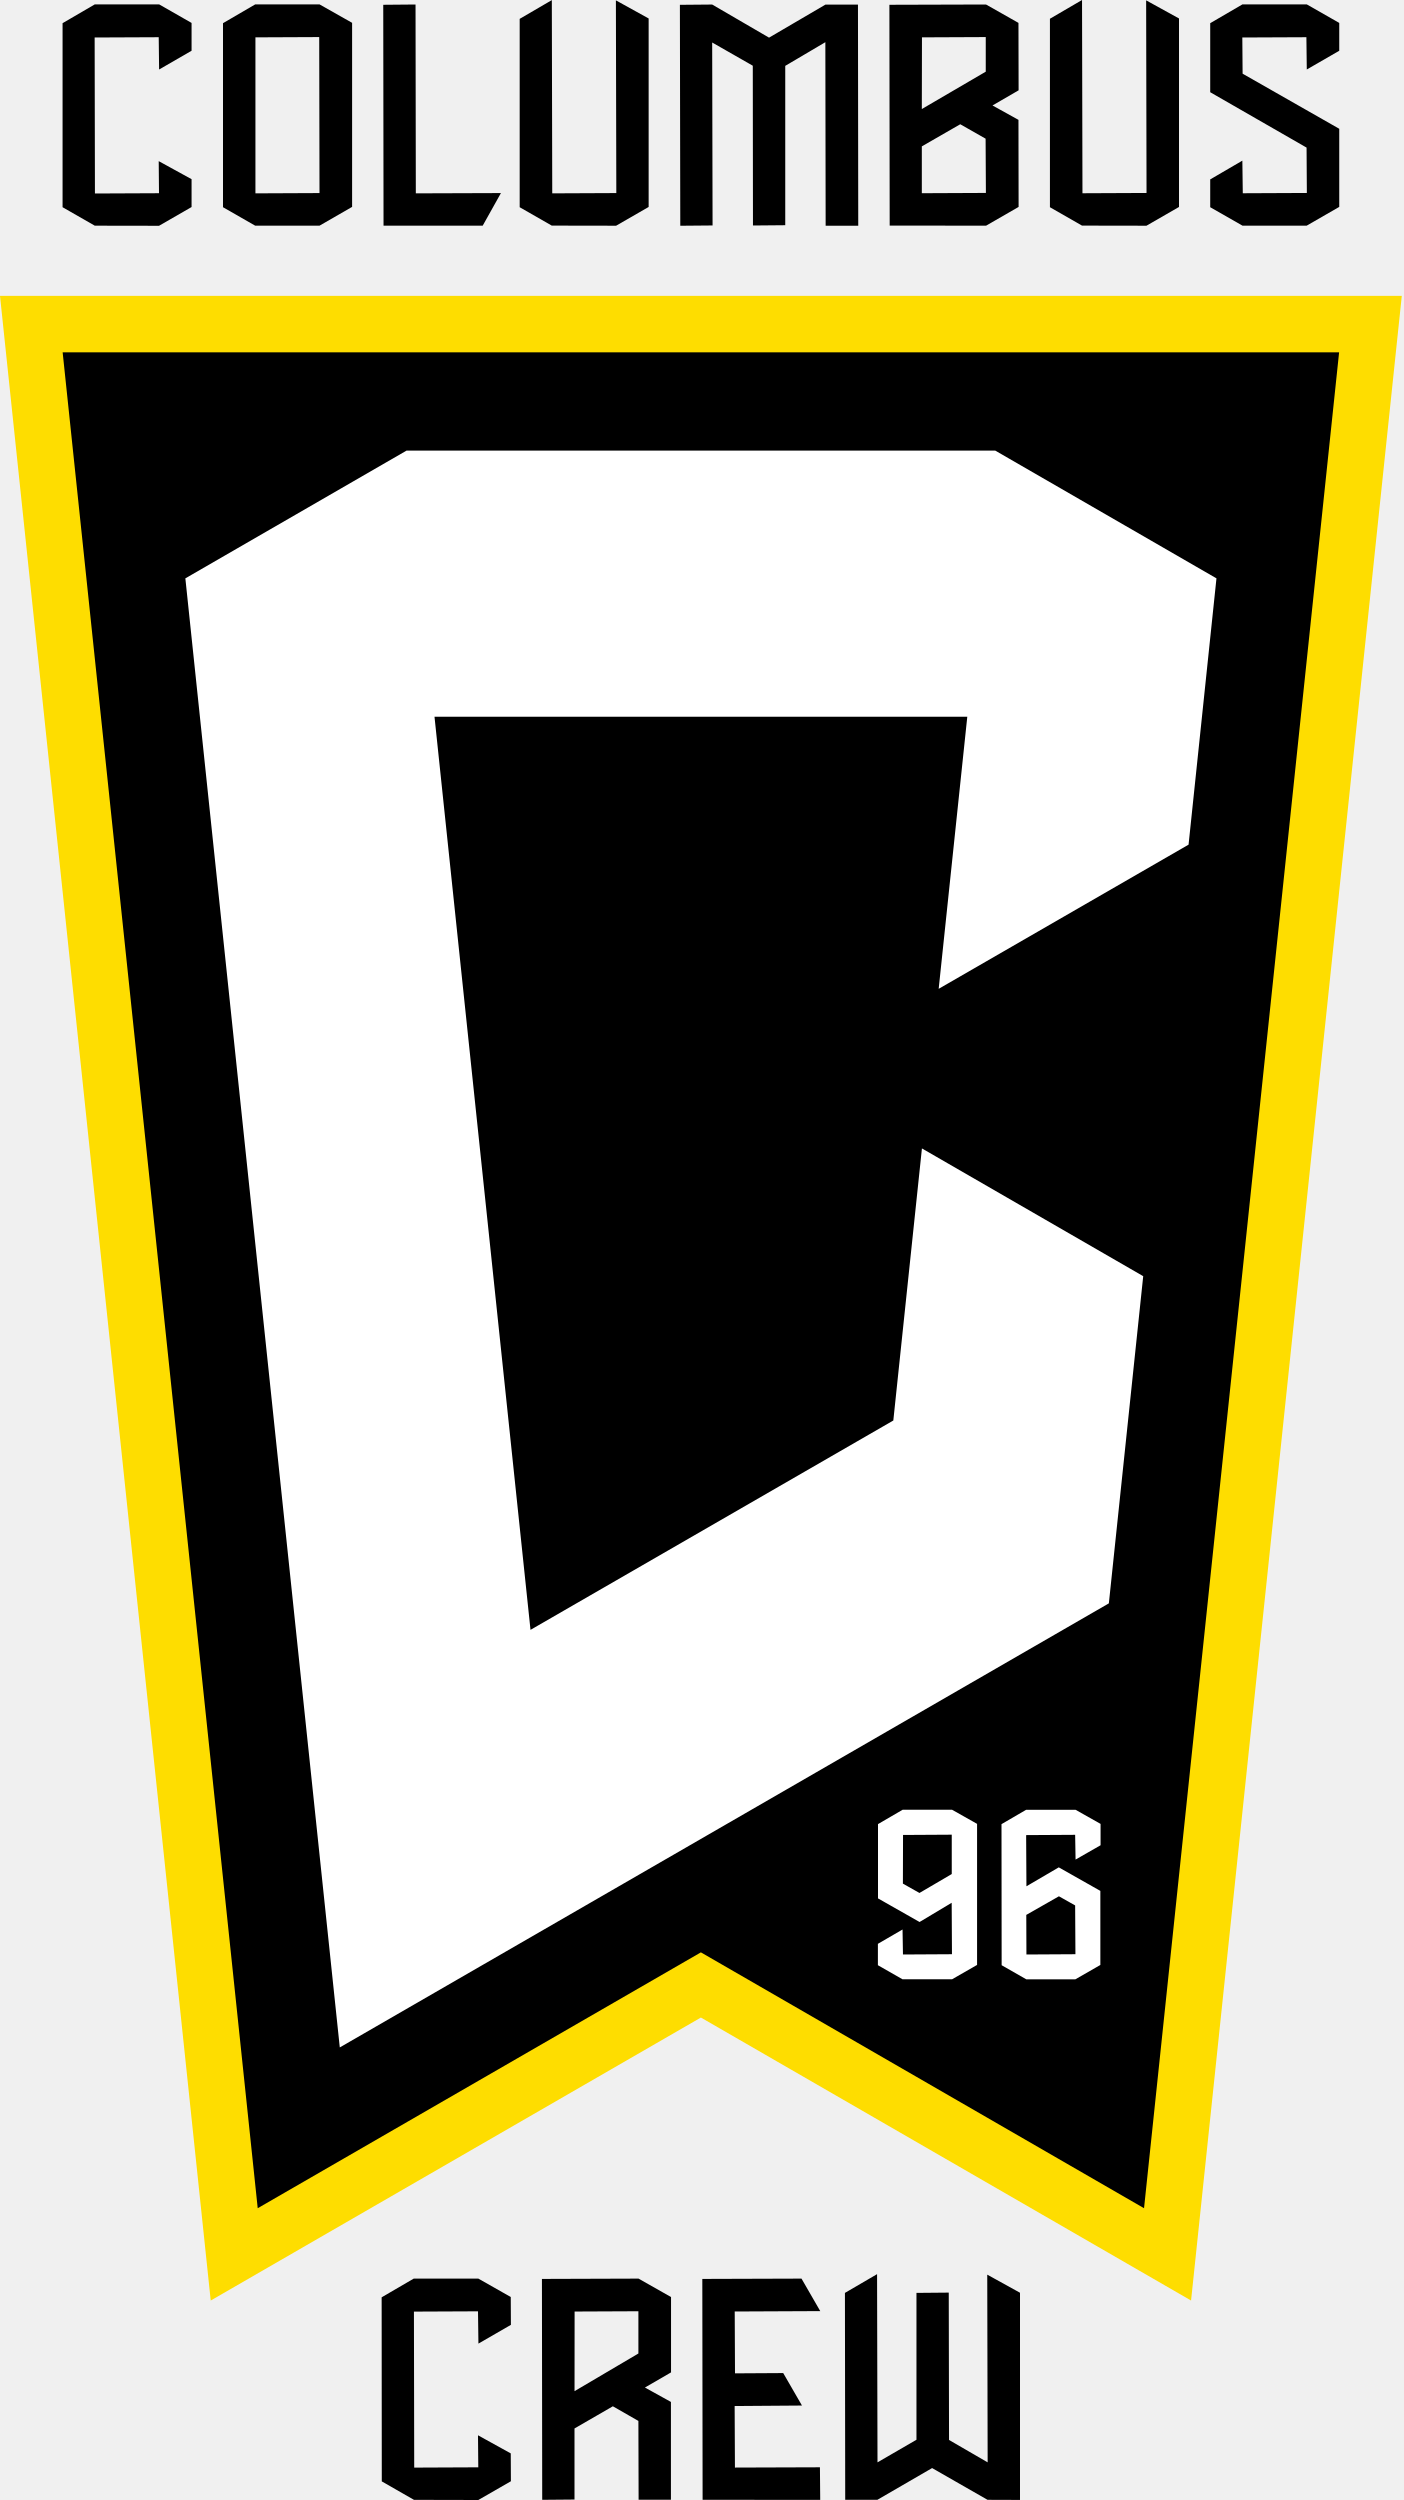
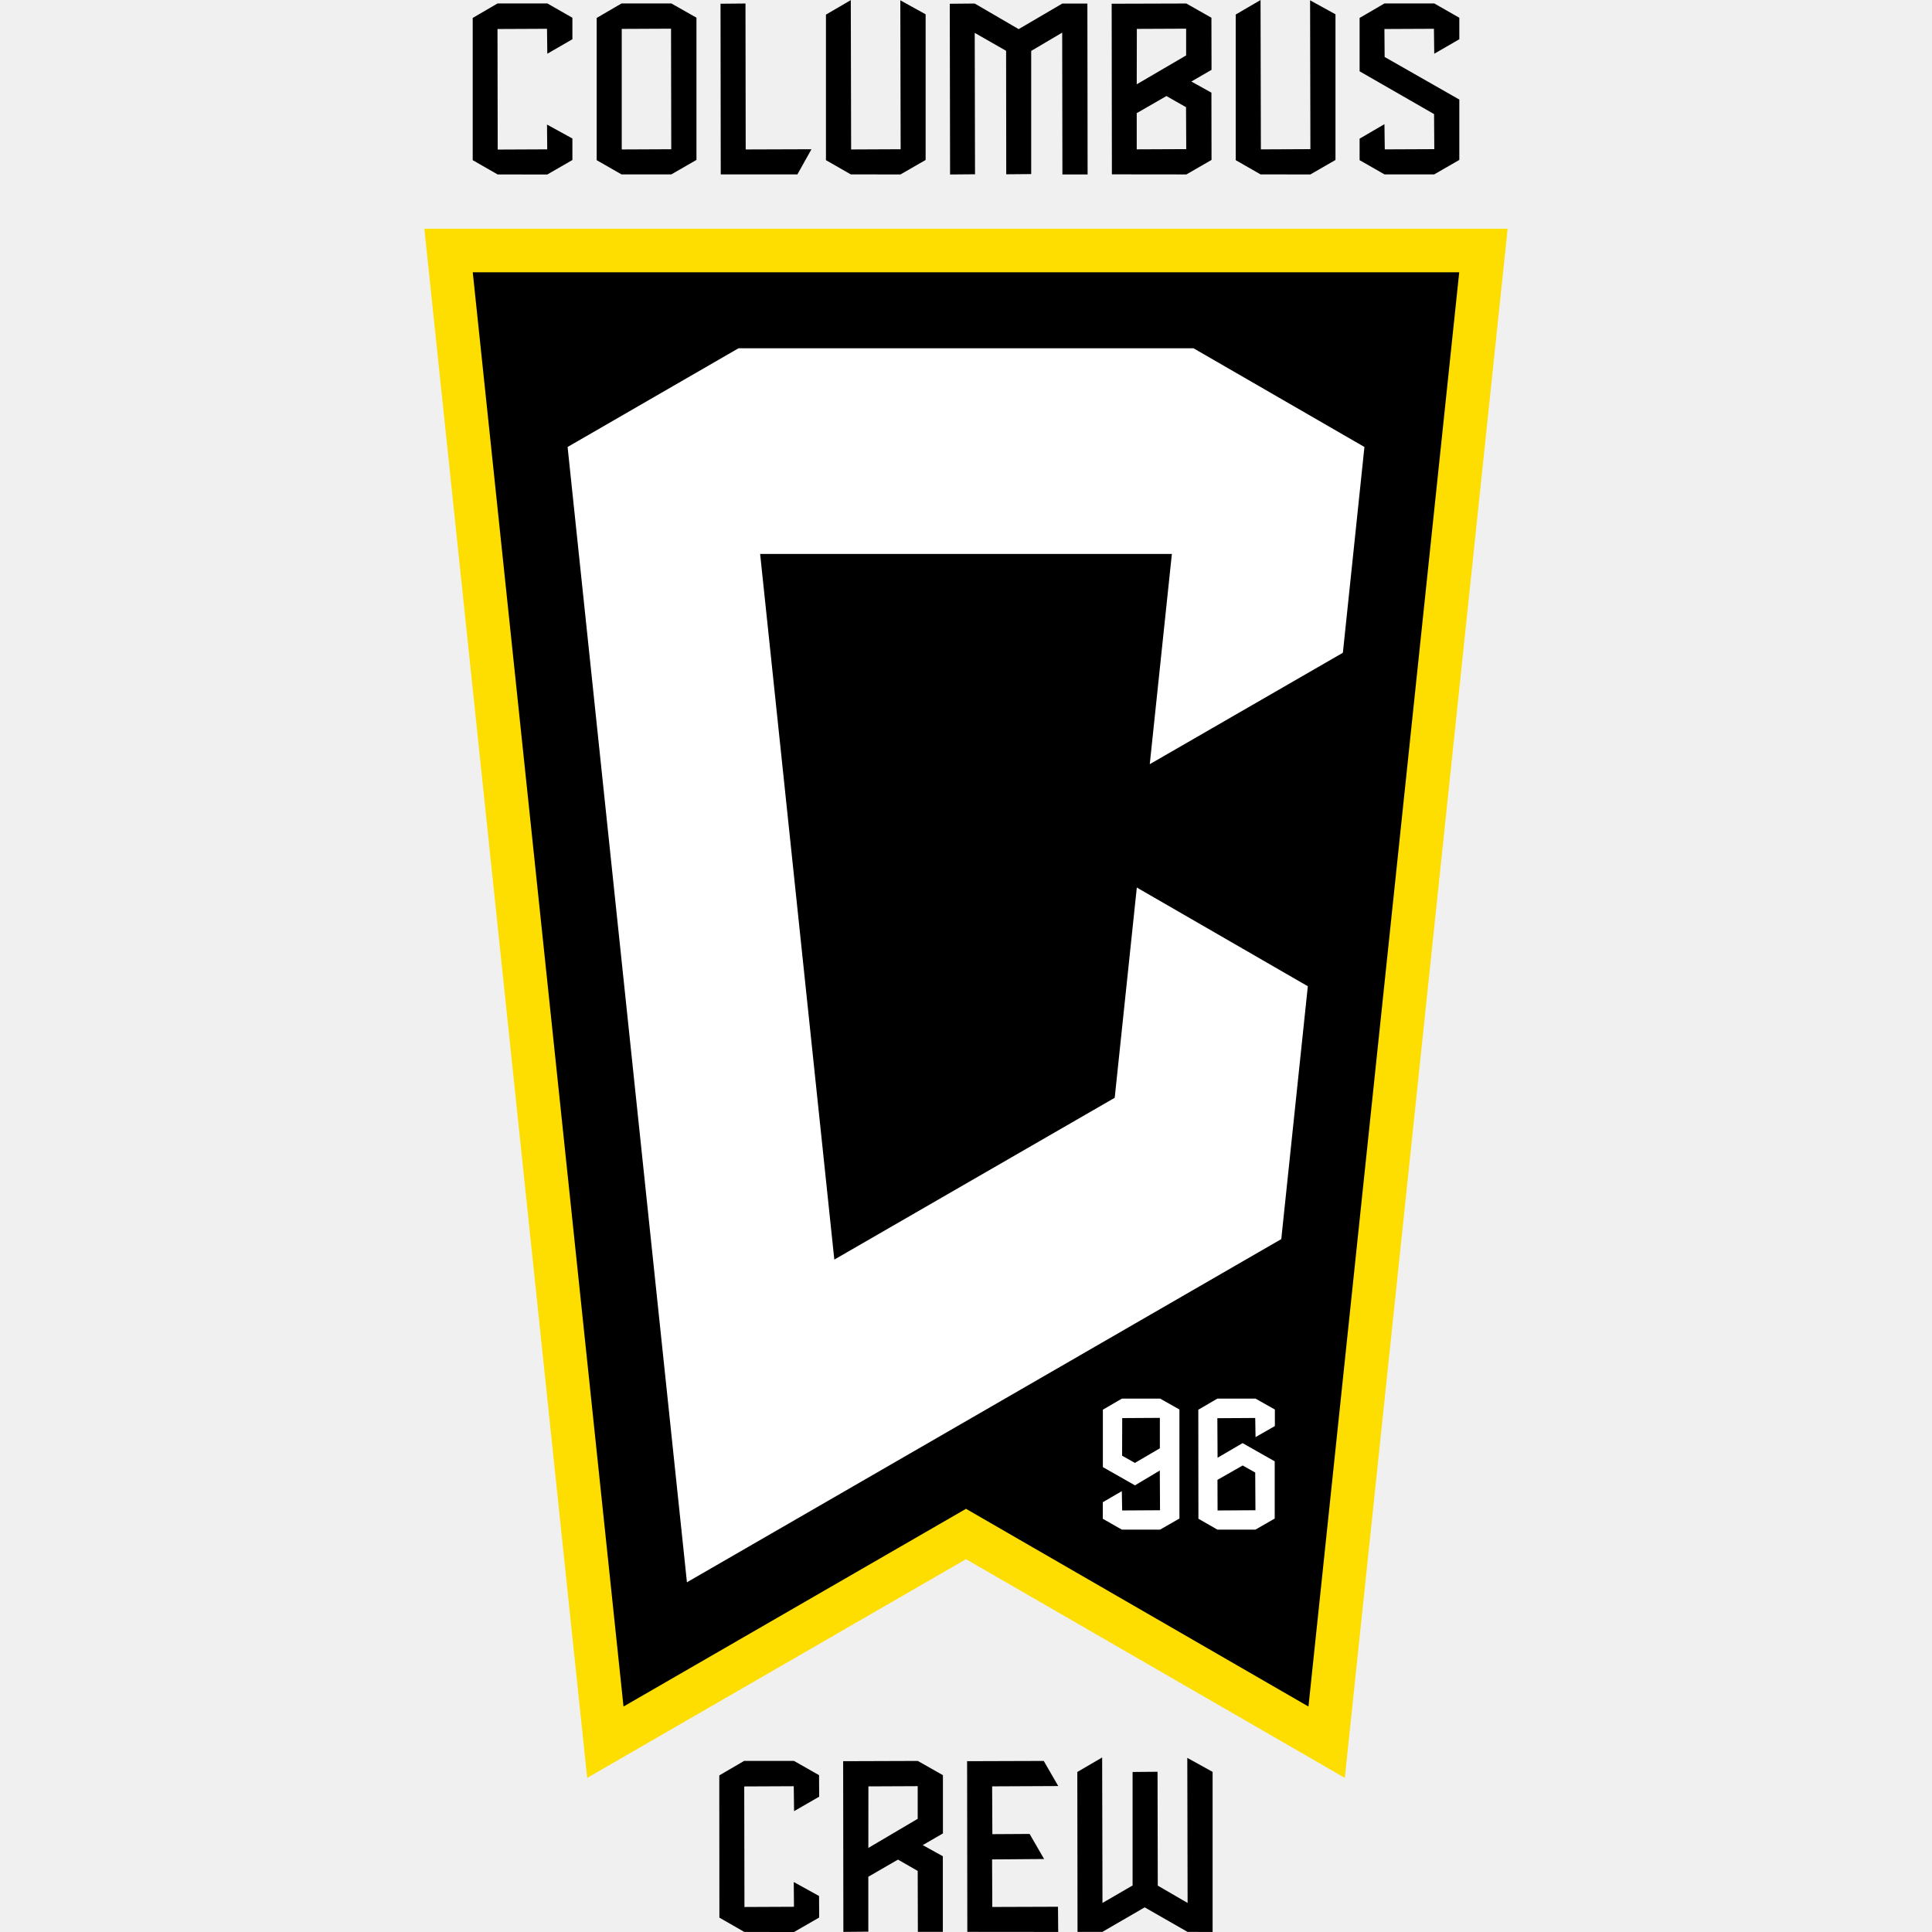
- <svg xmlns="http://www.w3.org/2000/svg" width="393" height="700" viewBox="0 0 393 700" fill="none">
-   <path d="M0 82.85H392.5L333.5 644.15L196.25 564.91L59 644.15L0 82.85Z" fill="#FEDD00" />
-   <path d="M17.54 98.65L72.16 618.3L196.25 546.66L320.33 618.3L374.95 98.65H17.54Z" fill="black" />
-   <path d="M332.8 236.49L340.61 161.94L278.67 126.17H113.83L51.9 161.94L95.14 573.28L310.48 448.94L320.1 357.33L258.14 321.56L250.13 397.74L148.54 456.36L121.66 200.69H270.84L262.83 276.87L332.8 236.5V236.49ZM252.72 554.21L245.81 550.26V544.27L252.71 540.26L252.83 547.26L266.55 547.18L266.47 532.78L257.48 538.16L245.84 531.55V510.75L252.74 506.73H266.58L273.58 510.68V550.18L266.58 554.2H252.7L252.72 554.21ZM252.8 527.41L257.45 530.03L266.49 524.73V513.71L252.85 513.79L252.81 527.4L252.8 527.41ZM287.36 554.21L280.46 550.26L280.42 510.76L287.32 506.74H301.16L308.16 510.69V516.67L301.16 520.68L301.04 513.75L287.32 513.83L287.4 528.16L296.46 522.86L308.1 529.45V550.19L301.1 554.21H287.36ZM287.36 536.18L287.4 547.26L301.12 547.18L301.04 533.52L296.5 530.96L287.36 536.17V536.18Z" fill="white" />
-   <path d="M276.51 699.95L260.99 691.06L245.66 699.95H236.66L236.58 642.01L245.58 636.76L245.7 689.46L256.61 683.13V642.01L265.65 641.93L265.73 683.19L276.54 689.46L276.43 636.9L285.6 641.97V699.98L276.51 699.95ZM196.73 699.95L196.65 638.1L224.42 638.01L229.67 647.11L205.72 647.22L205.8 664.54L219.3 664.46L224.55 673.55L205.7 673.69L205.78 690.92L229.58 690.84L229.66 699.97L196.74 699.94L196.73 699.95ZM178.81 699.95L178.75 677.86L171.6 673.76L160.86 679.97V699.87L151.82 699.95L151.74 638.1L178.79 638.01L187.89 643.17V664.27L180.58 668.51L187.86 672.54V699.93H178.81V699.95ZM160.88 669.52L178.75 658.98V647.15L160.89 647.23L160.87 669.52H160.88ZM115.9 699.95L106.9 694.79L106.86 643.25L115.86 638H133.92L143.01 643.16L143.05 650.96L133.96 656.21L133.84 647.17L115.9 647.25L115.98 690.93L133.92 690.85L133.84 681.88L143.01 686.95L143.05 694.75L133.93 700L115.9 699.96V699.95ZM347.89 63.18L338.86 58.02V50.23L347.86 44.98L347.98 54.11L365.92 54.03L365.84 41.33L338.86 25.82V6.49L347.86 1.24H365.92L374.99 6.42V14.21L365.9 19.46L365.79 10.42L347.85 10.5L347.93 20.63L374.99 36.06V57.93L365.88 63.18H347.88H347.89ZM302.98 63.18L293.98 58.02V5.25L302.97 0L303.09 54.11L321.03 54.03L320.92 0.1L330.12 5.17V57.95L321.01 63.2L302.99 63.17L302.98 63.18ZM249.11 63.18L249.03 1.34L276.08 1.26L285.17 6.41L285.21 25.29L277.9 29.53L285.17 33.56L285.21 57.94L276.1 63.19L249.1 63.16L249.11 63.18ZM258.11 40.98V54.1L276.05 54.02L275.97 38.83L268.87 34.79L258.12 40.98H258.11ZM258.11 30.53L276.01 20.07V10.38L258.15 10.46L258.11 30.53ZM231.18 63.18L231.1 11.81L219.87 18.44V63.06L210.83 63.14L210.78 18.4L199.41 11.9L199.52 63.13L190.48 63.21L190.37 1.35L199.41 1.27L215.33 10.54L231.14 1.28H240.23L240.31 63.2H231.18V63.18ZM154.51 63.18L145.51 58.02V5.28L154.51 0.03L154.63 54.14L172.57 54.06L172.45 0.1L181.62 5.17V57.95L172.51 63.2L154.51 63.17V63.18ZM107.39 63.18L107.31 1.34L116.35 1.26L116.43 54.14L140.26 54.06L135.16 63.18H107.39ZM71.44 63.18L62.44 58.02V6.49L71.44 1.24H89.49L98.59 6.39V57.93L89.48 63.18H71.44ZM71.52 54.14L89.46 54.06L89.38 10.38L71.52 10.46V54.14ZM26.52 63.18L17.52 58.02V6.49L26.52 1.24H44.58L53.64 6.42V14.21L44.55 19.46L44.44 10.42L26.5 10.5L26.58 54.18L44.52 54.1L44.44 45.12L53.64 50.17V57.97L44.53 63.22L26.52 63.19V63.18Z" fill="black" />
+ <svg xmlns="http://www.w3.org/2000/svg" width="700" height="700" viewBox="0 0 700 700" fill="none">
+   <g clip-path="url(#clip0_74_173)">
+     <path d="M153.75 82.86H546.25L487.25 644.16L350 564.92L212.75 644.16L153.75 82.86Z" fill="#FEDD00" />
+     <path d="M171.29 98.66L225.91 618.31L350 546.67L474.08 618.31L528.7 98.66H171.29Z" fill="black" />
+     <path d="M486.55 236.5L494.36 161.95L432.42 126.18H267.58L205.65 161.95L248.89 573.29L464.23 448.95L473.85 357.34L411.89 321.57L403.88 397.75L302.29 456.37L275.41 200.7H424.59L416.58 276.88L486.55 236.51V236.5ZM406.47 554.22L399.56 550.27V544.28L406.46 540.27L406.58 547.27L420.3 547.19L420.22 532.79L411.23 538.17L399.59 531.56V510.76L406.49 506.74H420.33L427.33 510.69V550.19L420.33 554.21H406.45L406.47 554.22ZM406.55 527.42L411.2 530.04L420.24 524.74V513.72L406.6 513.8L406.56 527.41L406.55 527.42ZM441.11 554.22L434.21 550.27L434.17 510.77L441.07 506.75H454.91L461.91 510.7V516.68L454.91 520.69L454.79 513.76L441.07 513.84L441.15 528.17L450.21 522.87L461.85 529.46V550.2L454.85 554.22H441.11ZM441.11 536.19L441.15 547.27L454.87 547.19L454.79 533.53L450.25 530.97L441.11 536.18V536.19Z" fill="white" />
+     <path d="M430.26 699.96L414.74 691.07L399.41 699.96H390.41L390.33 642.02L399.33 636.77L399.45 689.47L410.36 683.14V642.02L419.4 641.94L419.48 683.2L430.29 689.47L430.18 636.91L439.35 641.98V699.99L430.26 699.96ZM350.48 699.96L350.4 638.11L378.17 638.02L383.42 647.12L359.47 647.23L359.55 664.55L373.05 664.47L378.3 673.56L359.45 673.7L359.53 690.93L383.33 690.85L383.41 699.98L350.49 699.95L350.48 699.96ZM332.56 699.96L332.5 677.87L325.35 673.77L314.61 679.98V699.88L305.57 699.96L305.49 638.11L332.54 638.02L341.64 643.18V664.28L334.33 668.52L341.61 672.55V699.94H332.56V699.96ZM314.63 669.53L332.5 658.99V647.16L314.64 647.24L314.62 669.53H314.63ZM269.65 699.96L260.65 694.8L260.61 643.26L269.61 638.01H287.67L296.76 643.17L296.8 650.97L287.71 656.22L287.59 647.18L269.65 647.26L269.73 690.94L287.67 690.86L287.59 681.89L296.76 686.96L296.8 694.76L287.68 700.01L269.65 699.97V699.96ZM501.64 63.19L492.61 58.03V50.24L501.61 44.99L501.73 54.12L519.67 54.04L519.59 41.34L492.61 25.83V6.5L501.61 1.25H519.67L528.74 6.43V14.22L519.65 19.47L519.54 10.43L501.6 10.51L501.68 20.64L528.74 36.07V57.94L519.63 63.19H501.63H501.64ZM456.73 63.19L447.73 58.03V5.26L456.72 0.01L456.84 54.12L474.78 54.04L474.67 0.11L483.87 5.18V57.96L474.76 63.21L456.74 63.18L456.73 63.19ZM402.86 63.19L402.78 1.35L429.83 1.27L438.92 6.42L438.96 25.3L431.65 29.54L438.92 33.57L438.96 57.95L429.85 63.2L402.85 63.17L402.86 63.19ZM411.86 40.99V54.11L429.8 54.03L429.72 38.84L422.62 34.8L411.87 40.99H411.86ZM411.86 30.54L429.76 20.08V10.39L411.9 10.47L411.86 30.54ZM384.93 63.19L384.85 11.82L373.62 18.45V63.07L364.58 63.15L364.53 18.41L353.16 11.91L353.27 63.14L344.23 63.22L344.12 1.36L353.16 1.28L369.08 10.55L384.89 1.29H393.98L394.06 63.21H384.93V63.19ZM308.26 63.19L299.26 58.03V5.29L308.26 0.04L308.38 54.15L326.32 54.07L326.2 0.11L335.37 5.18V57.96L326.26 63.21L308.26 63.18V63.19ZM261.14 63.19L261.06 1.35L270.1 1.27L270.18 54.15L294.01 54.07L288.91 63.19H261.14ZM225.19 63.19L216.19 58.03V6.5L225.19 1.25H243.24L252.34 6.4V57.94L243.23 63.19H225.19ZM225.27 54.15L243.21 54.07L243.13 10.39L225.27 10.47V54.15ZM180.27 63.19L171.27 58.03V6.5L180.27 1.25H198.33L207.39 6.43V14.22L198.3 19.47L198.19 10.43L180.25 10.51L180.33 54.19L198.27 54.11L198.19 45.13L207.39 50.18V57.98L198.28 63.23L180.27 63.2V63.19Z" fill="black" />
+   </g>
+   <defs>
+     <clipPath id="clip0_74_173">
+       <rect width="700" height="700" fill="white" />
+     </clipPath>
+   </defs>
</svg>
